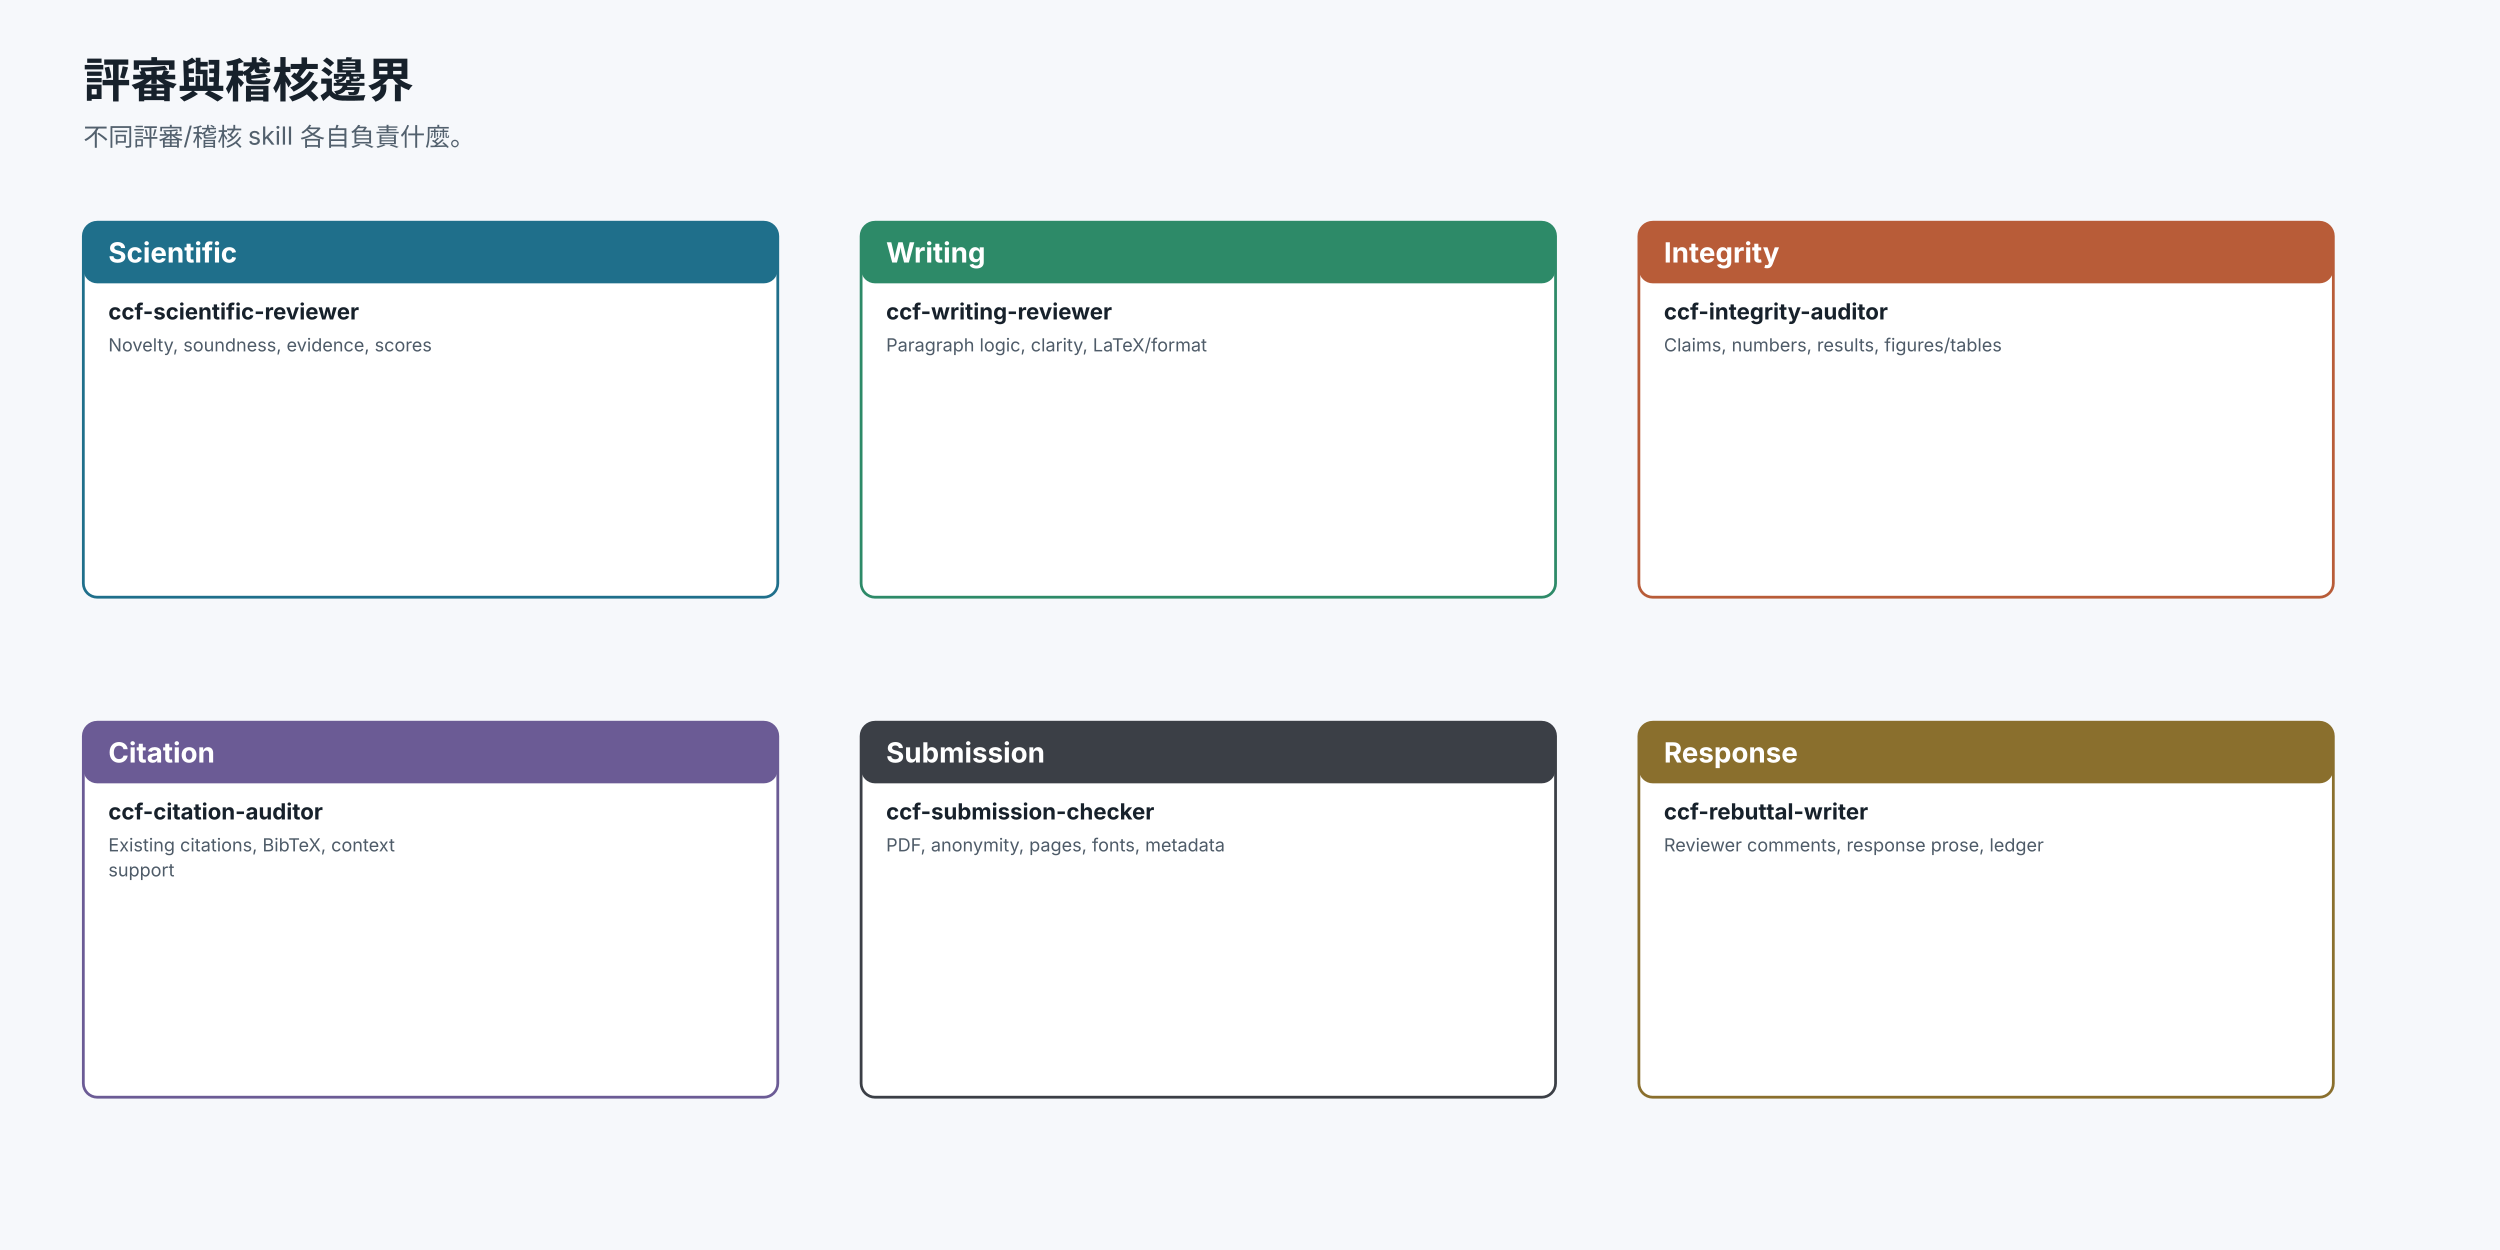
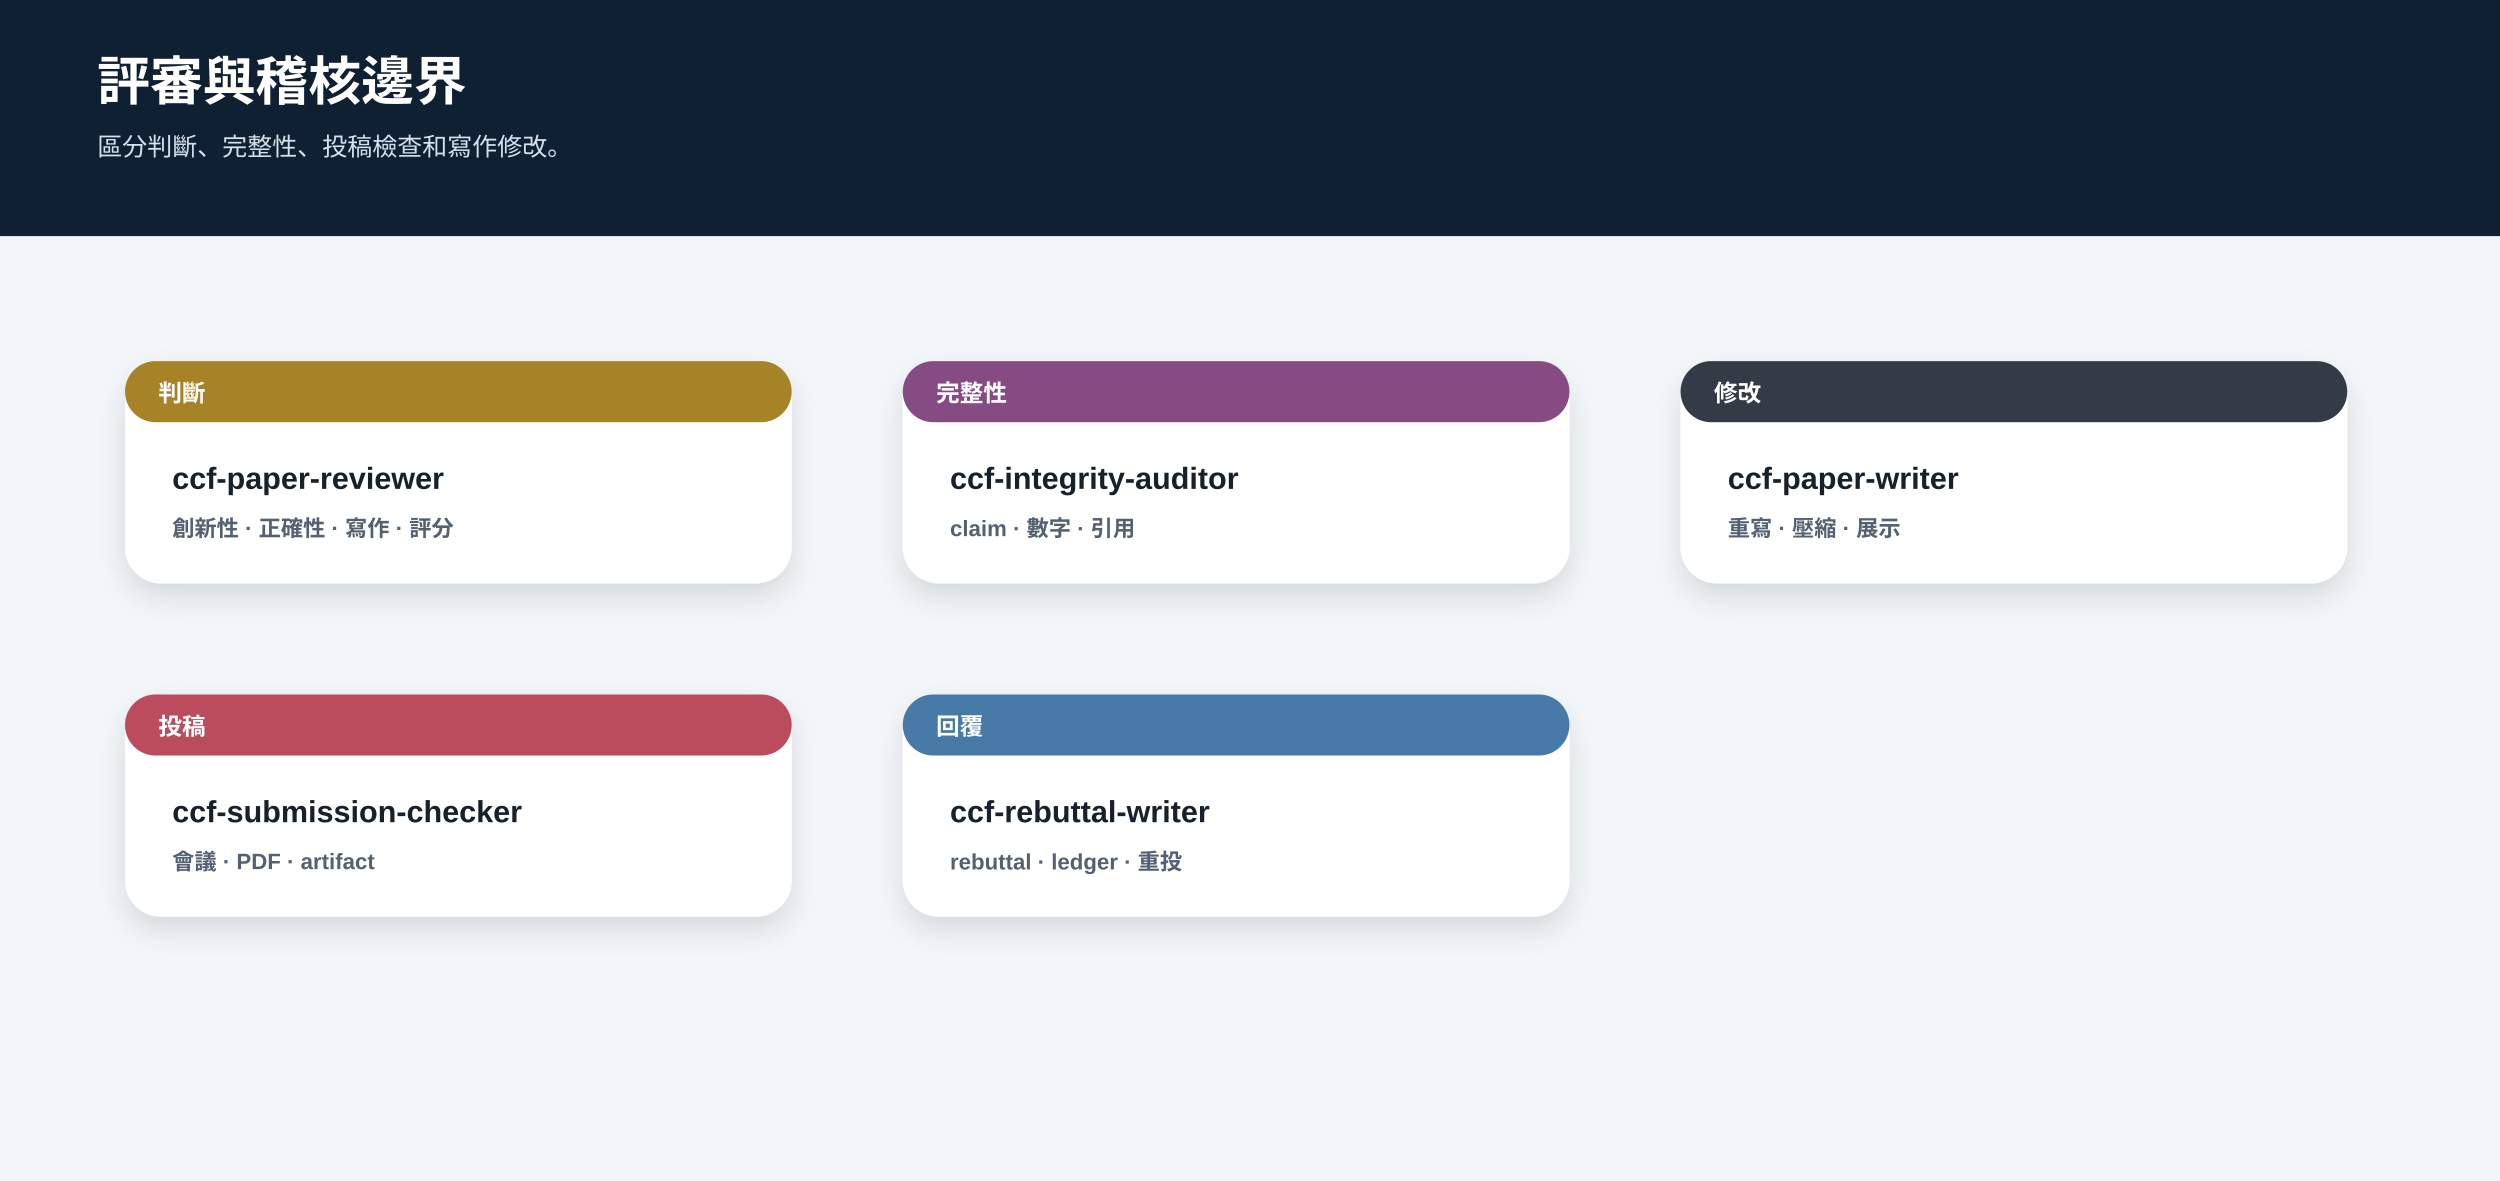
- <svg xmlns="http://www.w3.org/2000/svg" width="1800" height="900" viewBox="0 0 1800 900">
-   <rect width="1800" height="900" fill="#f6f8fb" />
-   <text x="60" y="70" font-family="Inter, Arial, sans-serif" font-size="34" font-weight="800" fill="#17212b" text-anchor="start">評審與稽核邊界</text>
-   <text x="60" y="105" font-family="Inter, Arial, sans-serif" font-size="18" font-weight="400" fill="#52606d" text-anchor="start">不同評審/稽核 skill 各自負責什麼。</text>
-   <rect x="60" y="160" width="500" height="270" rx="10" fill="#ffffff" stroke="#1F6F8B" stroke-width="2" />
-   <rect x="60" y="160" width="500" height="44" rx="10" fill="#1F6F8B" />
-   <text x="78" y="189" font-family="Inter, Arial, sans-serif" font-size="20" font-weight="700" fill="#ffffff" text-anchor="start">Scientific</text>
-   <text x="78" y="230" font-family="Inter, Arial, sans-serif" font-size="16" font-weight="700" fill="#17212b" text-anchor="start">ccf-scientific-reviewer</text>
-   <text x="78" y="253" font-family="Inter, Arial, sans-serif" font-size="13" font-weight="400" fill="#4e5b68" text-anchor="start">Novelty, soundness, evidence, scores</text>
-   <rect x="620" y="160" width="500" height="270" rx="10" fill="#ffffff" stroke="#2D8A68" stroke-width="2" />
-   <rect x="620" y="160" width="500" height="44" rx="10" fill="#2D8A68" />
-   <text x="638" y="189" font-family="Inter, Arial, sans-serif" font-size="20" font-weight="700" fill="#ffffff" text-anchor="start">Writing</text>
-   <text x="638" y="230" font-family="Inter, Arial, sans-serif" font-size="16" font-weight="700" fill="#17212b" text-anchor="start">ccf-writing-reviewer</text>
-   <text x="638" y="253" font-family="Inter, Arial, sans-serif" font-size="13" font-weight="400" fill="#4e5b68" text-anchor="start">Paragraph logic, clarity, LaTeX/format</text>
-   <rect x="1180" y="160" width="500" height="270" rx="10" fill="#ffffff" stroke="#B85C38" stroke-width="2" />
-   <rect x="1180" y="160" width="500" height="44" rx="10" fill="#B85C38" />
-   <text x="1198" y="189" font-family="Inter, Arial, sans-serif" font-size="20" font-weight="700" fill="#ffffff" text-anchor="start">Integrity</text>
-   <text x="1198" y="230" font-family="Inter, Arial, sans-serif" font-size="16" font-weight="700" fill="#17212b" text-anchor="start">ccf-integrity-auditor</text>
-   <text x="1198" y="253" font-family="Inter, Arial, sans-serif" font-size="13" font-weight="400" fill="#4e5b68" text-anchor="start">Claims, numbers, results, figures/tables</text>
-   <rect x="60" y="520" width="500" height="270" rx="10" fill="#ffffff" stroke="#6B5B95" stroke-width="2" />
-   <rect x="60" y="520" width="500" height="44" rx="10" fill="#6B5B95" />
-   <text x="78" y="549" font-family="Inter, Arial, sans-serif" font-size="20" font-weight="700" fill="#ffffff" text-anchor="start">Citation</text>
-   <text x="78" y="590" font-family="Inter, Arial, sans-serif" font-size="16" font-weight="700" fill="#17212b" text-anchor="start">ccf-citation-auditor</text>
-   <text x="78" y="613" font-family="Inter, Arial, sans-serif" font-size="13" font-weight="400" fill="#4e5b68" text-anchor="start">Existing citations, BibTeX, context</text>
-   <text x="78" y="631" font-family="Inter, Arial, sans-serif" font-size="13" font-weight="400" fill="#4e5b68" text-anchor="start">support</text>
-   <rect x="620" y="520" width="500" height="270" rx="10" fill="#ffffff" stroke="#3B3F46" stroke-width="2" />
-   <rect x="620" y="520" width="500" height="44" rx="10" fill="#3B3F46" />
-   <text x="638" y="549" font-family="Inter, Arial, sans-serif" font-size="20" font-weight="700" fill="#ffffff" text-anchor="start">Submission</text>
-   <text x="638" y="590" font-family="Inter, Arial, sans-serif" font-size="16" font-weight="700" fill="#17212b" text-anchor="start">ccf-submission-checker</text>
-   <text x="638" y="613" font-family="Inter, Arial, sans-serif" font-size="13" font-weight="400" fill="#4e5b68" text-anchor="start">PDF, anonymity, pages, fonts, metadata</text>
-   <rect x="1180" y="520" width="500" height="270" rx="10" fill="#ffffff" stroke="#8A6F2D" stroke-width="2" />
-   <rect x="1180" y="520" width="500" height="44" rx="10" fill="#8A6F2D" />
-   <text x="1198" y="549" font-family="Inter, Arial, sans-serif" font-size="20" font-weight="700" fill="#ffffff" text-anchor="start">Response</text>
-   <text x="1198" y="590" font-family="Inter, Arial, sans-serif" font-size="16" font-weight="700" fill="#17212b" text-anchor="start">ccf-rebuttal-writer</text>
-   <text x="1198" y="613" font-family="Inter, Arial, sans-serif" font-size="13" font-weight="400" fill="#4e5b68" text-anchor="start">Reviewer comments, response prose, ledger</text>
+ <svg xmlns="http://www.w3.org/2000/svg" width="1800" height="850" viewBox="0 0 1800 850">
+   <defs>
+     <filter id="shadow" x="-20%" y="-20%" width="140%" height="150%">
+       <feDropShadow dx="0" dy="10" stdDeviation="10" flood-color="#0B1826" flood-opacity="0.12" />
+     </filter>
+     <marker id="arrow" markerWidth="12" markerHeight="12" refX="10" refY="6" orient="auto">
+       <path d="M2,2 L10,6 L2,10 Z" fill="#8D9AA8" />
+     </marker>
+   </defs>
+   <style>text{font-family:Microsoft JhengHei, Segoe UI, Arial, sans-serif;dominant-baseline:auto} .mono{font-family:Consolas,Menlo,monospace}</style>
+   <rect x="0" y="0" width="1800" height="850" rx="0" fill="#F3F6F9" stroke="none" stroke-width="2" />
+   <rect x="0" y="0" width="1800" height="170" rx="0" fill="#102033" stroke="none" stroke-width="2" />
+   <text x="70" y="72" font-size="38" font-weight="820" fill="#FFFFFF" text-anchor="start">評審與稽核邊界</text>
+   <text x="70" y="112" font-size="18" font-weight="450" fill="#D6E1EC" text-anchor="start">區分判斷、完整性、投稿檢查和寫作修改。</text>
+   <rect x="90" y="260" width="480" height="160" rx="26" fill="#FFFFFF" stroke="none" stroke-width="2" filter="url(#shadow)" />
+   <rect x="90" y="260" width="480" height="44" rx="22" fill="#A78328" stroke="none" stroke-width="2" />
+   <text x="114" y="289" font-size="17" font-weight="820" fill="#FFFFFF" text-anchor="start">判斷</text>
+   <text x="124" y="352" font-size="22" font-weight="820" fill="#17212B" text-anchor="start">ccf-paper-reviewer</text>
+   <text x="124" y="386" font-size="16" font-weight="550" fill="#536171" text-anchor="start">創新性 · 正確性 · 寫作 · 評分</text>
+   <rect x="650" y="260" width="480" height="160" rx="26" fill="#FFFFFF" stroke="none" stroke-width="2" filter="url(#shadow)" />
+   <rect x="650" y="260" width="480" height="44" rx="22" fill="#854B82" stroke="none" stroke-width="2" />
+   <text x="674" y="289" font-size="17" font-weight="820" fill="#FFFFFF" text-anchor="start">完整性</text>
+   <text x="684" y="352" font-size="22" font-weight="820" fill="#17212B" text-anchor="start">ccf-integrity-auditor</text>
+   <text x="684" y="386" font-size="16" font-weight="550" fill="#536171" text-anchor="start">claim · 數字 · 引用</text>
+   <rect x="1210" y="260" width="480" height="160" rx="26" fill="#FFFFFF" stroke="none" stroke-width="2" filter="url(#shadow)" />
+   <rect x="1210" y="260" width="480" height="44" rx="22" fill="#333B46" stroke="none" stroke-width="2" />
+   <text x="1234" y="289" font-size="17" font-weight="820" fill="#FFFFFF" text-anchor="start">修改</text>
+   <text x="1244" y="352" font-size="22" font-weight="820" fill="#17212B" text-anchor="start">ccf-paper-writer</text>
+   <text x="1244" y="386" font-size="16" font-weight="550" fill="#536171" text-anchor="start">重寫 · 壓縮 · 展示</text>
+   <rect x="90" y="500" width="480" height="160" rx="26" fill="#FFFFFF" stroke="none" stroke-width="2" filter="url(#shadow)" />
+   <rect x="90" y="500" width="480" height="44" rx="22" fill="#BA4C5E" stroke="none" stroke-width="2" />
+   <text x="114" y="529" font-size="17" font-weight="820" fill="#FFFFFF" text-anchor="start">投稿</text>
+   <text x="124" y="592" font-size="22" font-weight="820" fill="#17212B" text-anchor="start">ccf-submission-checker</text>
+   <text x="124" y="626" font-size="16" font-weight="550" fill="#536171" text-anchor="start">會議 · PDF · artifact</text>
+   <rect x="650" y="500" width="480" height="160" rx="26" fill="#FFFFFF" stroke="none" stroke-width="2" filter="url(#shadow)" />
+   <rect x="650" y="500" width="480" height="44" rx="22" fill="#477AA6" stroke="none" stroke-width="2" />
+   <text x="674" y="529" font-size="17" font-weight="820" fill="#FFFFFF" text-anchor="start">回覆</text>
+   <text x="684" y="592" font-size="22" font-weight="820" fill="#17212B" text-anchor="start">ccf-rebuttal-writer</text>
+   <text x="684" y="626" font-size="16" font-weight="550" fill="#536171" text-anchor="start">rebuttal · ledger · 重投</text>
</svg>
